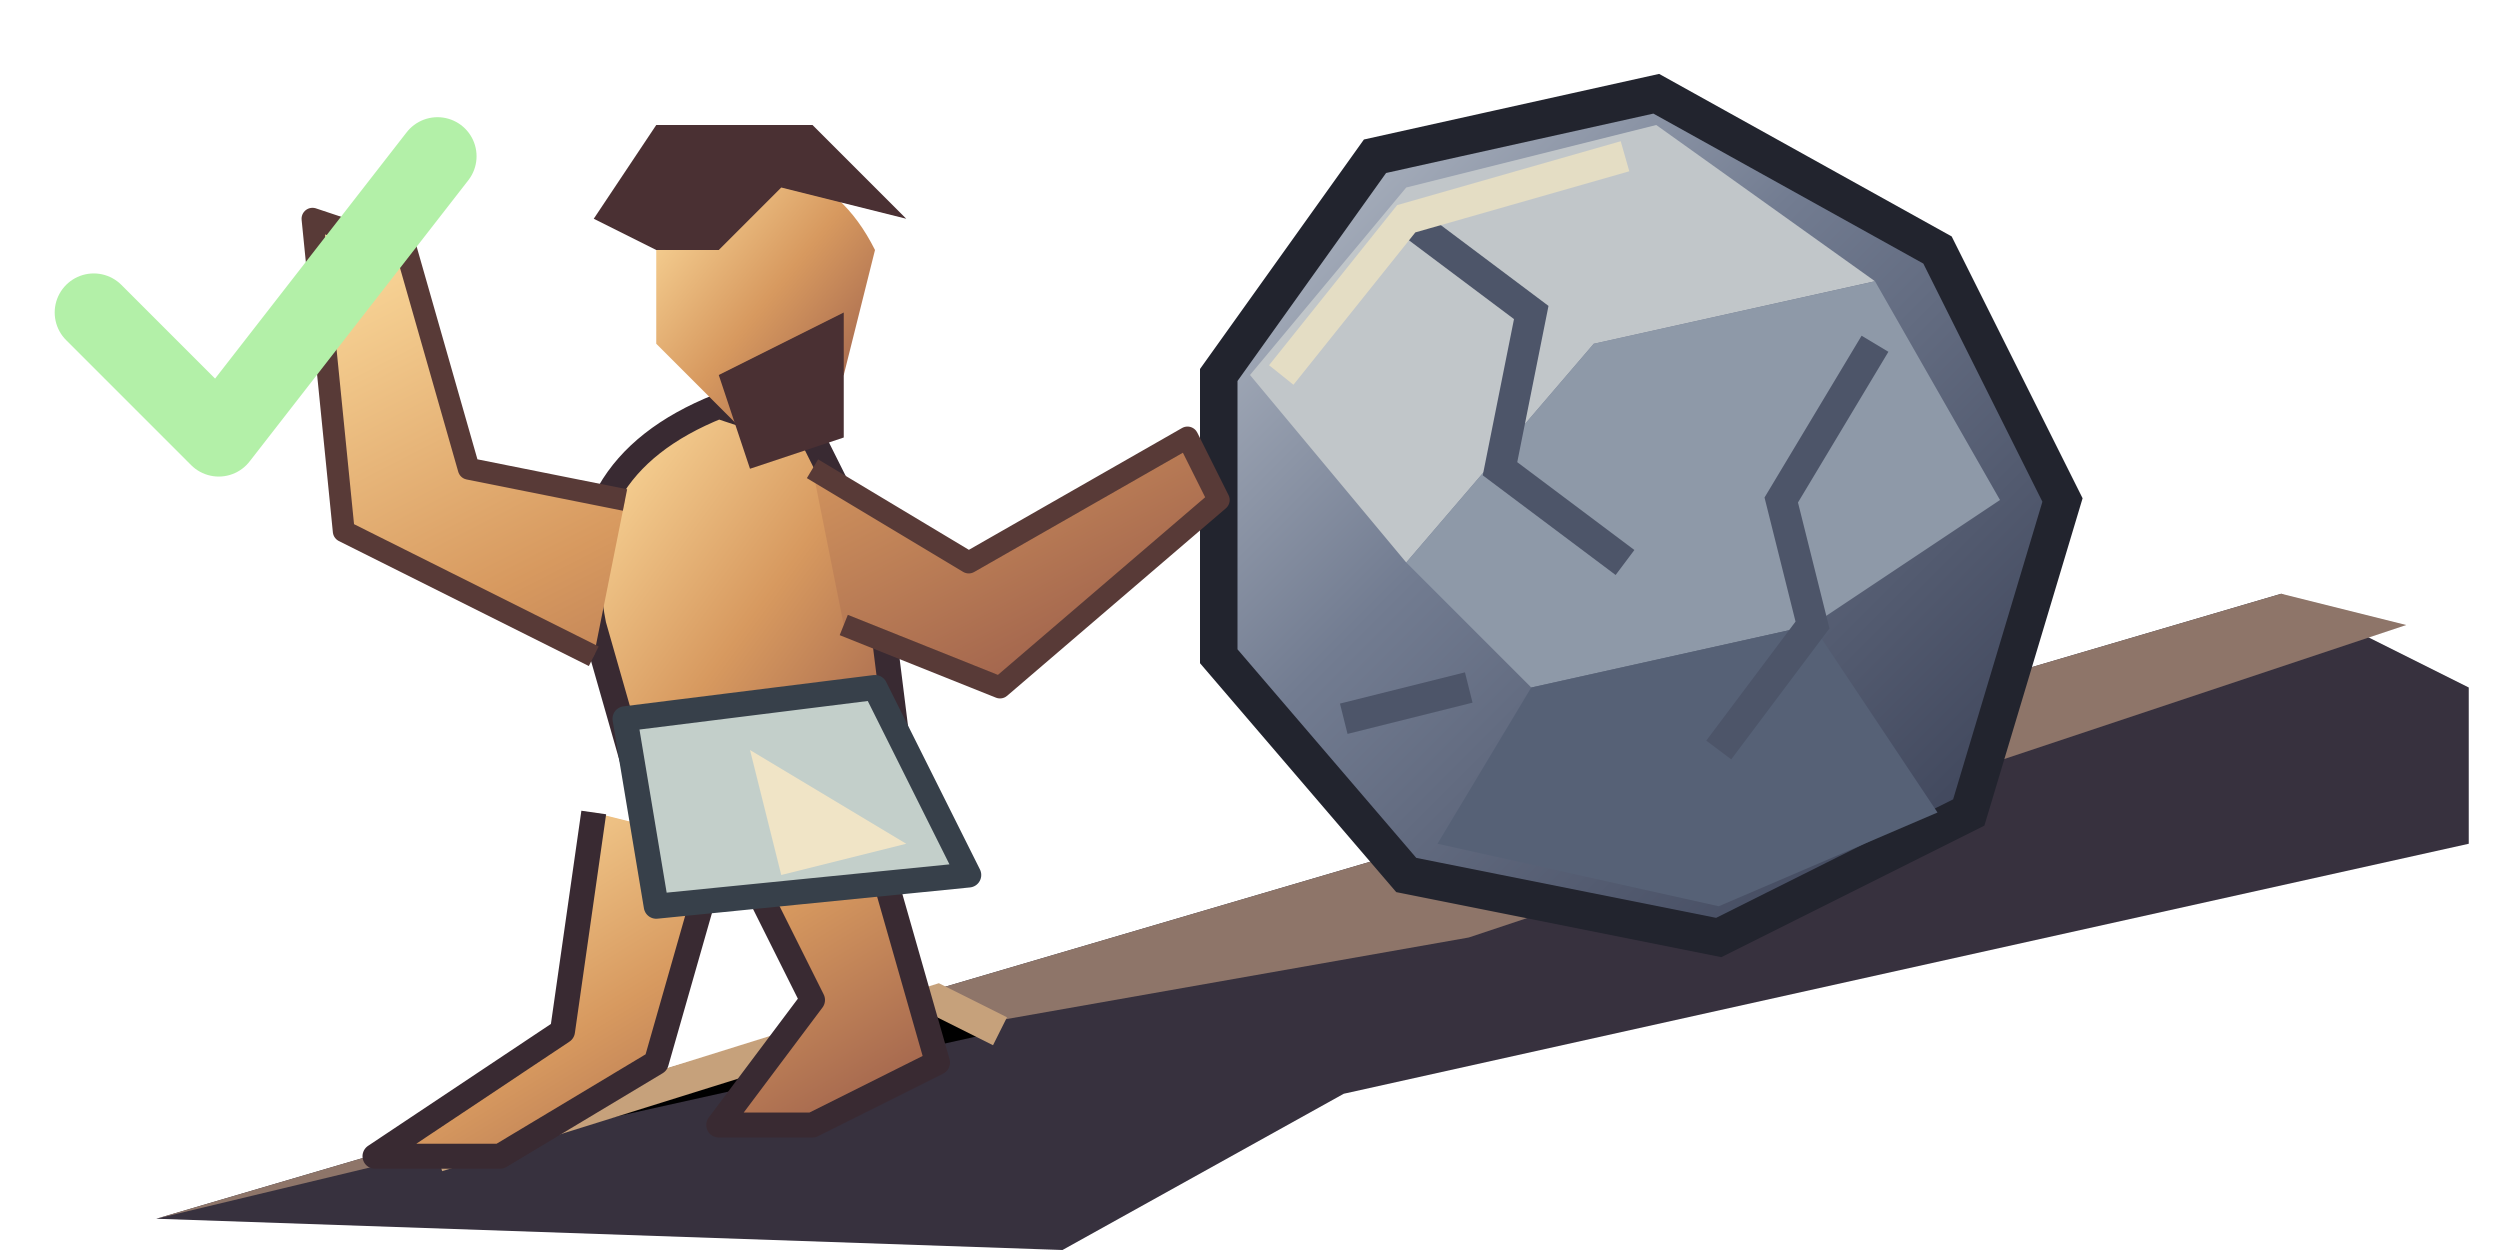
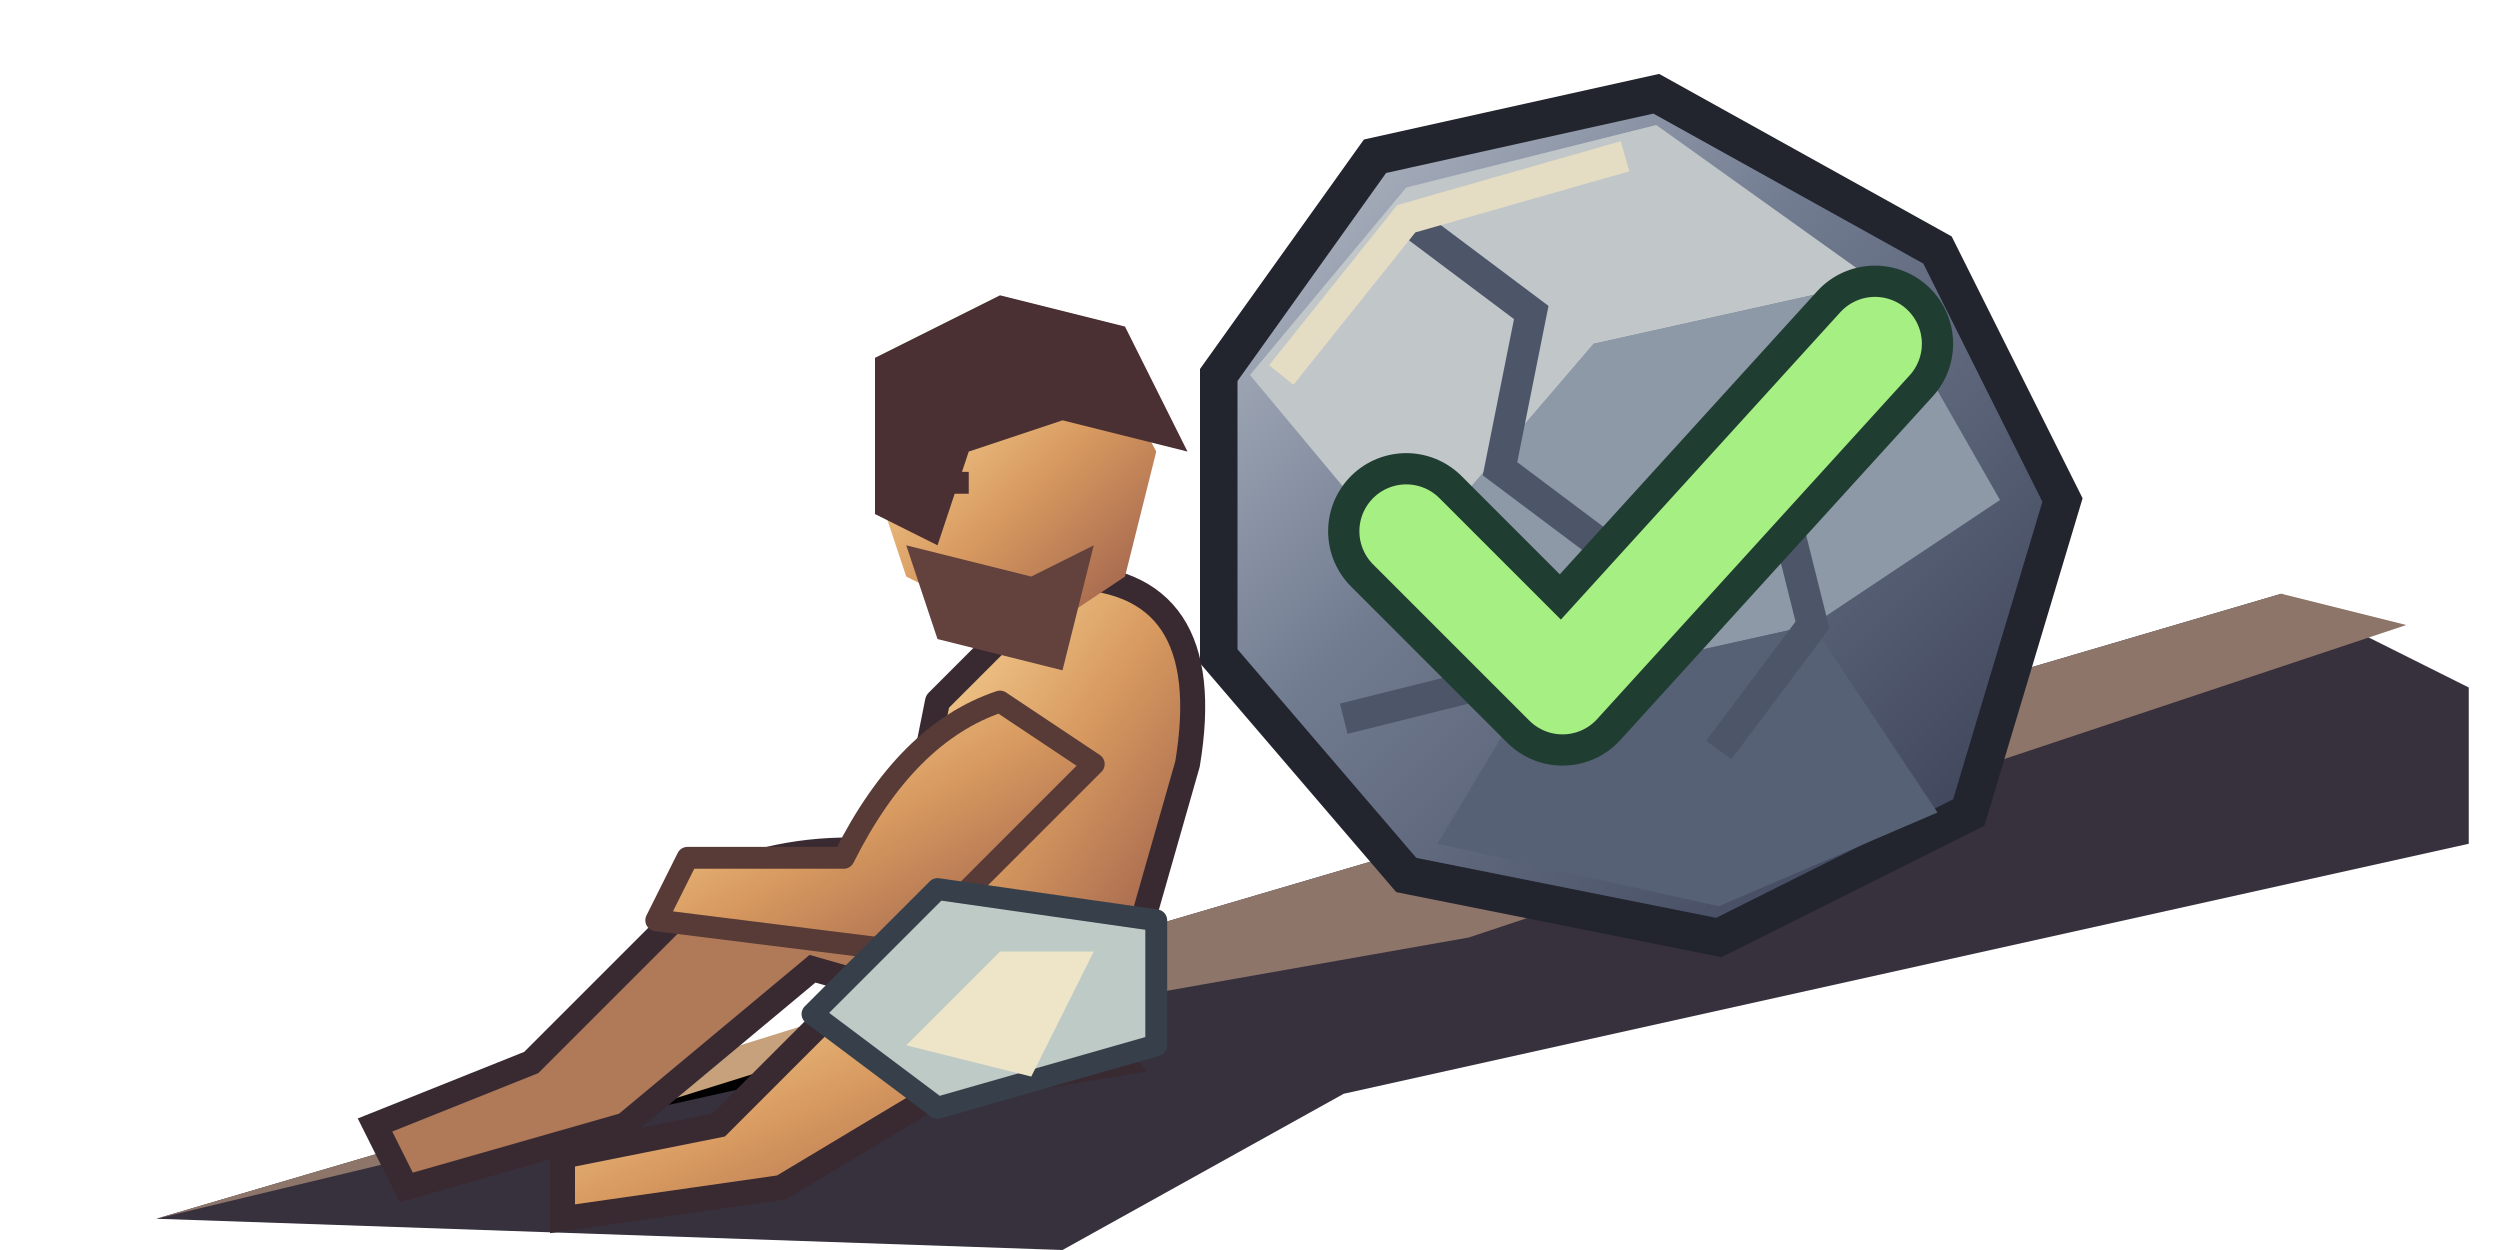
<svg xmlns="http://www.w3.org/2000/svg" width="80" height="40" viewBox="0 0 80 40">
  <defs>
    <linearGradient id="fire" x1="0%" y1="100%" x2="20%" y2="0%">
      <stop stop-color="#ffe595" />
      <stop offset=".42" stop-color="#ffb638" />
      <stop offset=".75" stop-color="#ff6026" />
      <stop offset="1" stop-color="#ca2926" />
    </linearGradient>
    <linearGradient id="stone" x2="100%" y2="100%">
      <stop stop-color="#bdc4ce" />
      <stop offset=".4" stop-color="#727c91" />
      <stop offset="1" stop-color="#33394e" />
    </linearGradient>
    <linearGradient id="skin" x2="100%" y2="100%">
      <stop stop-color="#ffe0a1" />
      <stop offset=".5" stop-color="#d7995f" />
      <stop offset="1" stop-color="#925548" />
    </linearGradient>
    <radialGradient id="glow">
      <stop stop-color="#ff8c27" stop-opacity=".24" />
      <stop offset="1" stop-color="#ff5a1d" stop-opacity="0" />
    </radialGradient>
  </defs>
  <path d="M5 39 L73 19 L79 22 L79 27 L43 35 L34 40Z" fill="#37313e" />
  <path d="M5 39 L73 19 L77 20 L47 30 L30 33Z" fill="#8e7569" />
  <path d="M14 37 L30 32 L32 33 M47 28 L64 23" stroke="#c6a17b" stroke-width="1" />
  <g transform="translate(52 17) rotate(0)">
    <path d="M-13 -5 L-8 -12 L1 -14 L10 -9 L14 -1 L11 9 L3 13 L-7 11 L-13 4Z" fill="url(#stone)" stroke="#22242e" stroke-width="1.2" />
    <path d="M-12 -5 L-7 -11 L1 -13 L8 -8 L-1 -6 L-7 1Z" fill="#c1c6c9" />
    <path d="M-7 1 L-1 -6 L8 -8 L12 -1 L6 3 L-3 5Z" fill="#8e99a8" />
    <path d="M-3 5 L6 3 L10 9 L3 12 L-6 10Z" fill="#566176" />
    <path d="M-7 -10 L-3 -7 L-4 -2 L0 1 M8 -6 L5 -1 L6 3 L3 7 M-9 6 L-5 5" stroke="#4d5569" stroke-width="1" fill="none" />
    <path d="M-11 -5 L-7 -10 L0 -12" stroke="#e4ddc4" stroke-width="1" fill="none" />
  </g>
-   <g transform="translate(0 0)" stroke-linejoin="round">
-     <path d="M23 27 L21 34 L16 37 L12 37 L18 33 L19 26 M28 27 L30 34 L26 36 L23 36 L26 32 L24 28" fill="url(#skin)" stroke="#392a32" stroke-width=".8" />
-     <path d="M23 13 Q18 15 19 20 L21 27 L29 26 L28 18 L26 14Z" fill="url(#skin)" stroke="#392a32" stroke-width=".8" />
-     <path d="M26 15 L31 18 L38 14 L39 16 L32 22 L27 20 M20 16 L15 15 L13 8 L10 7 L11 17 L19 21" fill="url(#skin)" stroke="#583a37" stroke-width=".7" />
-     <path d="M20 23 L28 22 L31 28 L21 29Z" fill="#c3cfca" stroke="#37404a" stroke-width=".8" />
-     <path d="M24 24 L25 28 L29 27" fill="#f0e4c6" />
-     <path d="M21 6 Q26 4 28 8 L27 12 L24 14 L21 11Z" fill="url(#skin)" />
-     <path d="M21 8 L19 7 L21 4 L26 4 L29 7 L25 6 L23 8Z M23 12 L27 10 L27 14 L24 15Z" fill="#4a3033" />
-     <path d="M3 10 L7 14 L14 5" fill="none" stroke="#b3f0a8" stroke-width="2.5" stroke-linecap="round" stroke-linejoin="round" />
+   <path d="M45 17 L50 22 L60 11" fill="none" stroke="#203d32" stroke-width="5" stroke-linecap="round" stroke-linejoin="round" />
+   <path d="M45 17 L50 22 L60 11" fill="none" stroke="#a6ef83" stroke-width="3" stroke-linecap="round" stroke-linejoin="round" />
+   <path d="M34 29 Q28 26 23 28 L17 34 L12 36 L13 38 L20 36 L26 31 L33 33Z" fill="#b07a59" stroke="#392a32" stroke-width=".8" />
+   <path d="M34 31 L27 32 L23 36 L18 37 L18 39 L25 38 L30 35 L36 34Z" fill="url(#skin)" stroke="#392a32" stroke-width=".8" />
+   <g transform="translate(0 0.45)" stroke-linejoin="round">
+     <path d="M34 18 Q39 18 38 24 L36 31 L29 31 L29 27 L30 22Z" fill="url(#skin)" stroke="#392a32" stroke-width=".8" />
+     <path d="M32 22 Q29 23 27 27 L22 27 L21 29 L29 30 L35 24Z" fill="url(#skin)" stroke="#583a37" stroke-width=".7" />
+     <path d="M30 28 L37 29 L37 33 L30 35 L26 32Z" fill="#becac5" stroke="#37404a" stroke-width=".7" />
+     <path d="M32 30 L35 30 L33 34 L29 33Z" fill="#eee5c8" />
+     <path d="M30 12 Q35 10 37 14 L36 18 L33 20 L29 18 L28 15Z" fill="url(#skin)" />
+     <path d="M28 14 L28 11 L32 9 L36 10 L38 14 L34 13 L31 14 L30 17 L28 16Z" fill="#4a3033" />
+     <path d="M29 17 L33 18 L35 17 L34 21 L30 20Z" fill="#63413c" />
+     <path d="M29 15 L31 15" stroke="#4a3033" stroke-width=".7" />
  </g>
</svg>
